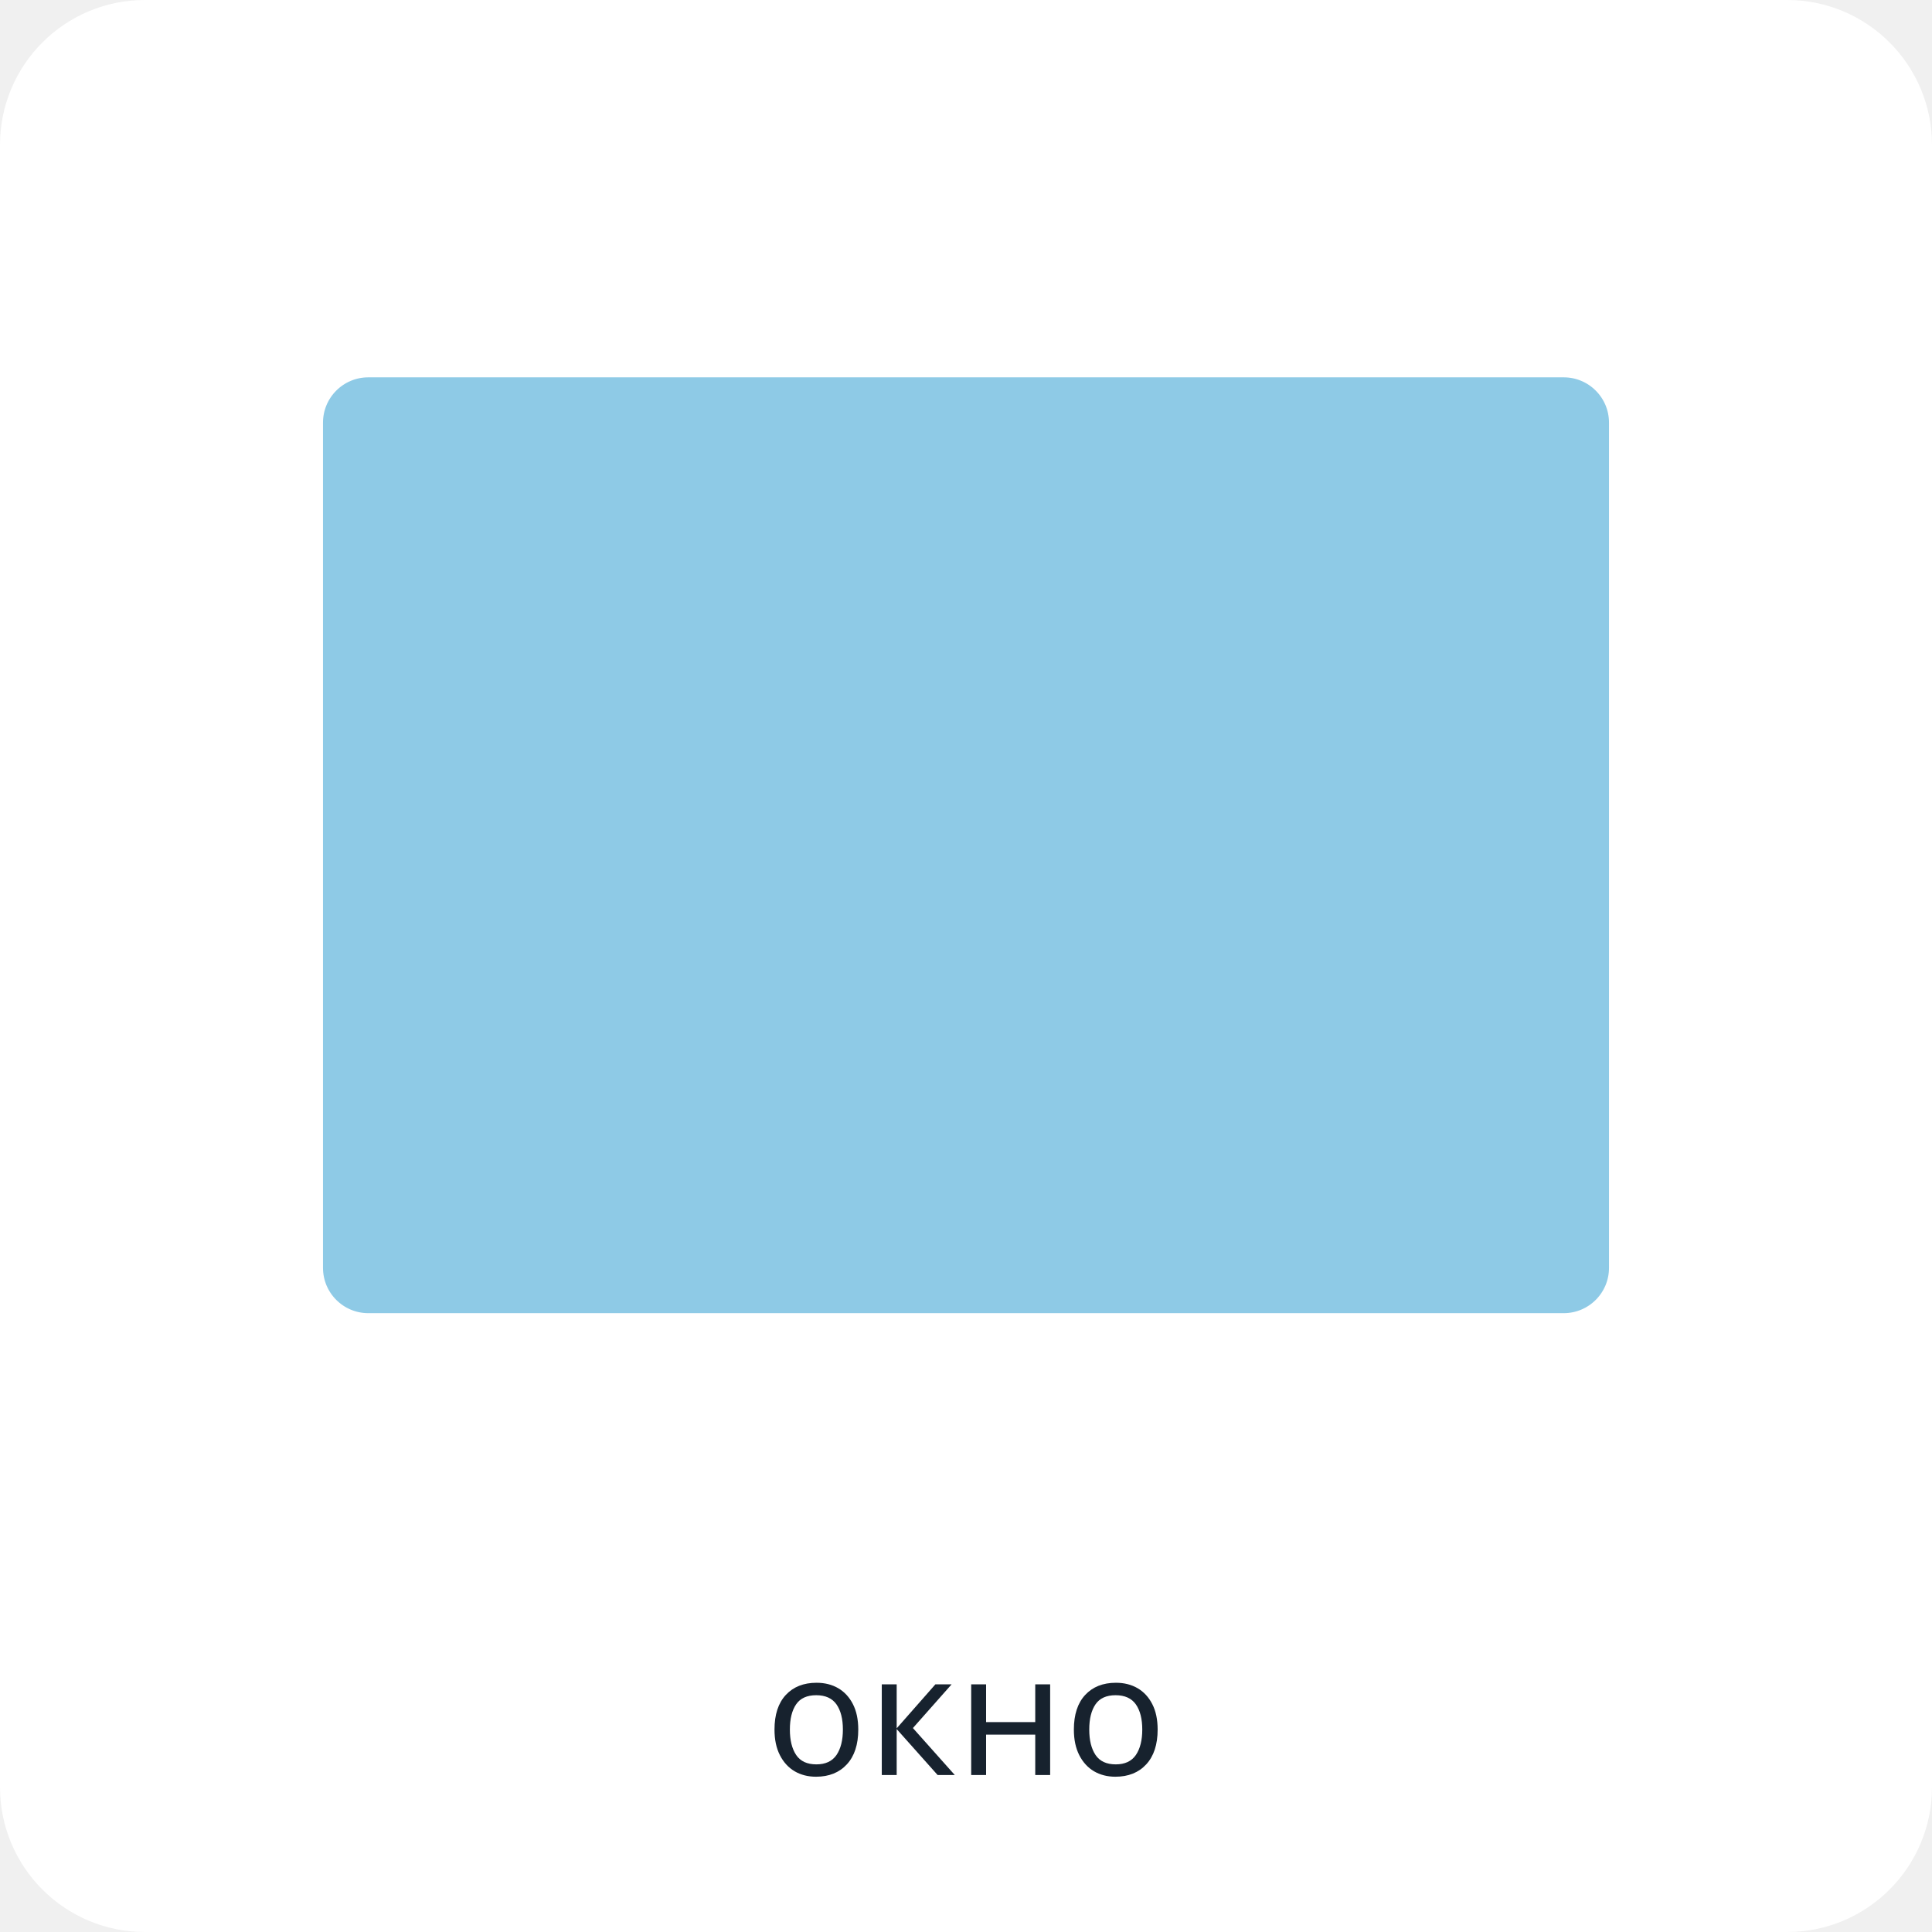
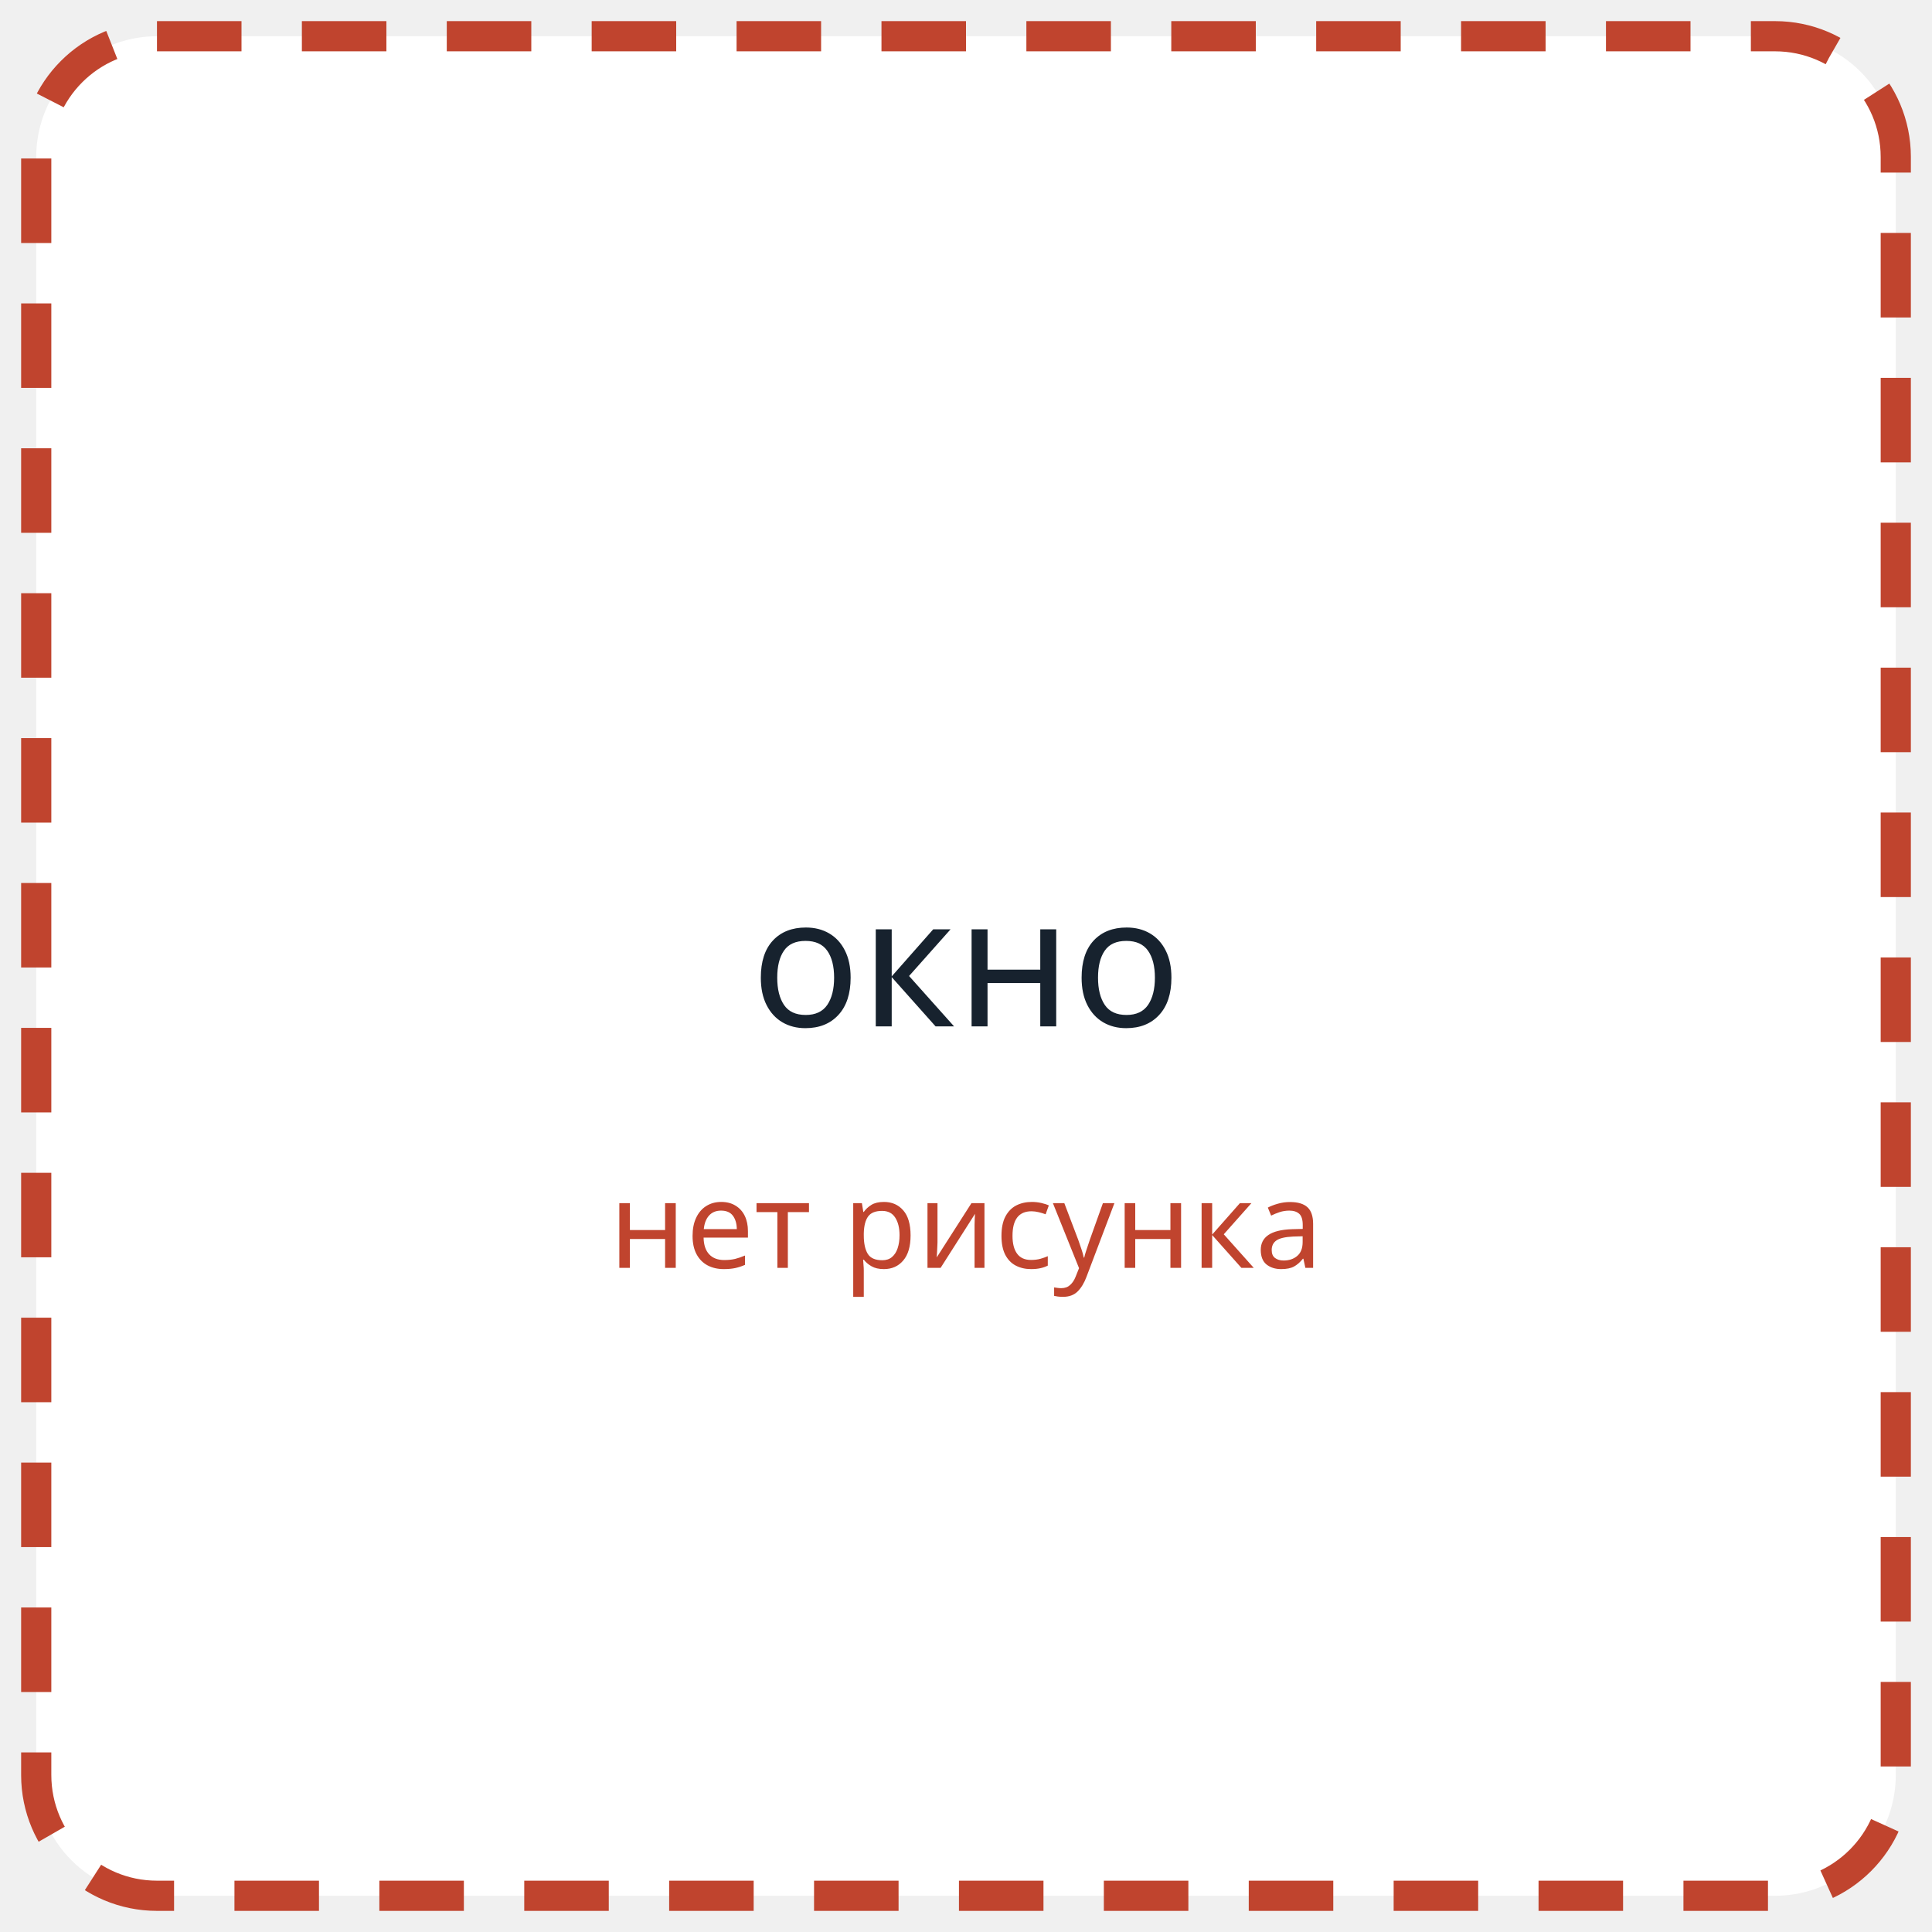
<svg xmlns="http://www.w3.org/2000/svg" viewBox="0 0 320 320" width="320" height="320">
-   <rect width="320" height="320" rx="24" fill="#ffffff" />
-   <rect x="51" y="60" width="218" height="160" rx="10" fill="#8ecae6" stroke="#ffffff" stroke-width="5" />
-   <text x="160" y="294" text-anchor="middle" font-family="system-ui, sans-serif" font-size="28" fill="#17222e">окно</text>
+   <rect x="6" y="6" width="308" height="308" rx="20" fill="#ffffff" stroke="#c0442e" stroke-width="5" stroke-dasharray="14 10" />
+   <text x="160" y="170" text-anchor="middle" font-family="system-ui, sans-serif" font-size="30" fill="#17222e">окно</text>
+   <text x="160" y="210" text-anchor="middle" font-family="system-ui, sans-serif" font-size="20" fill="#c0442e">нет рисунка</text>
</svg>
